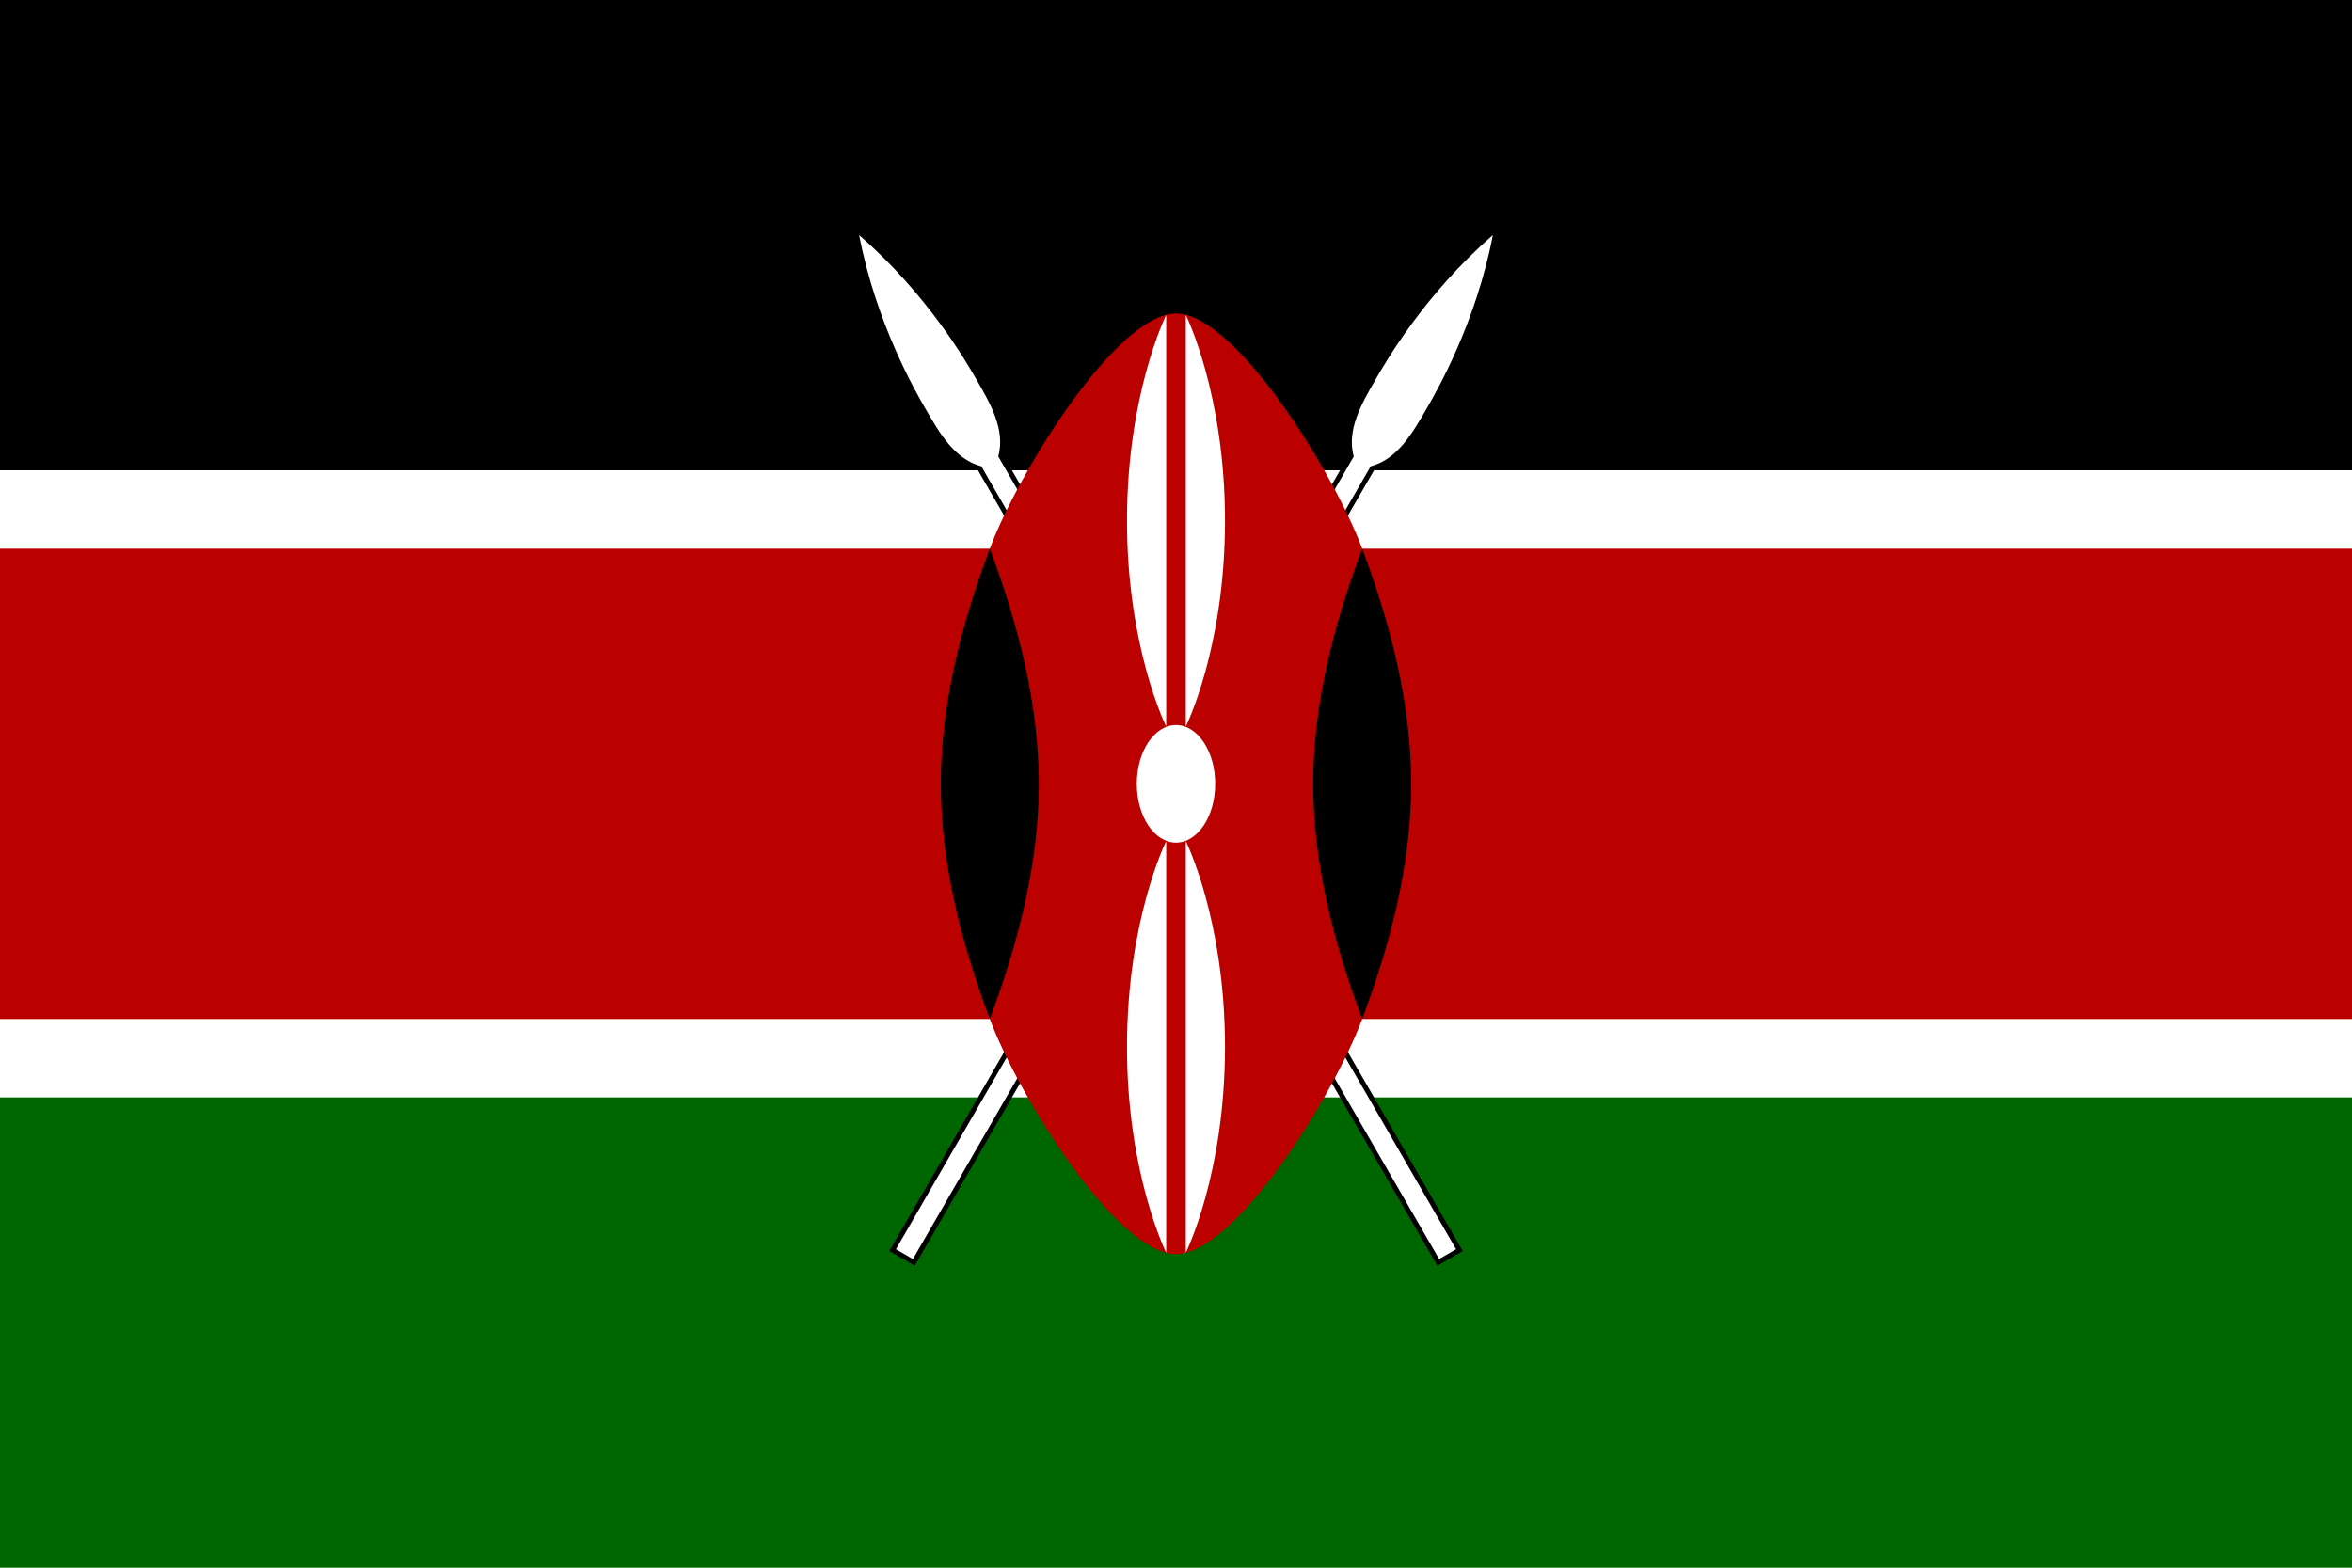
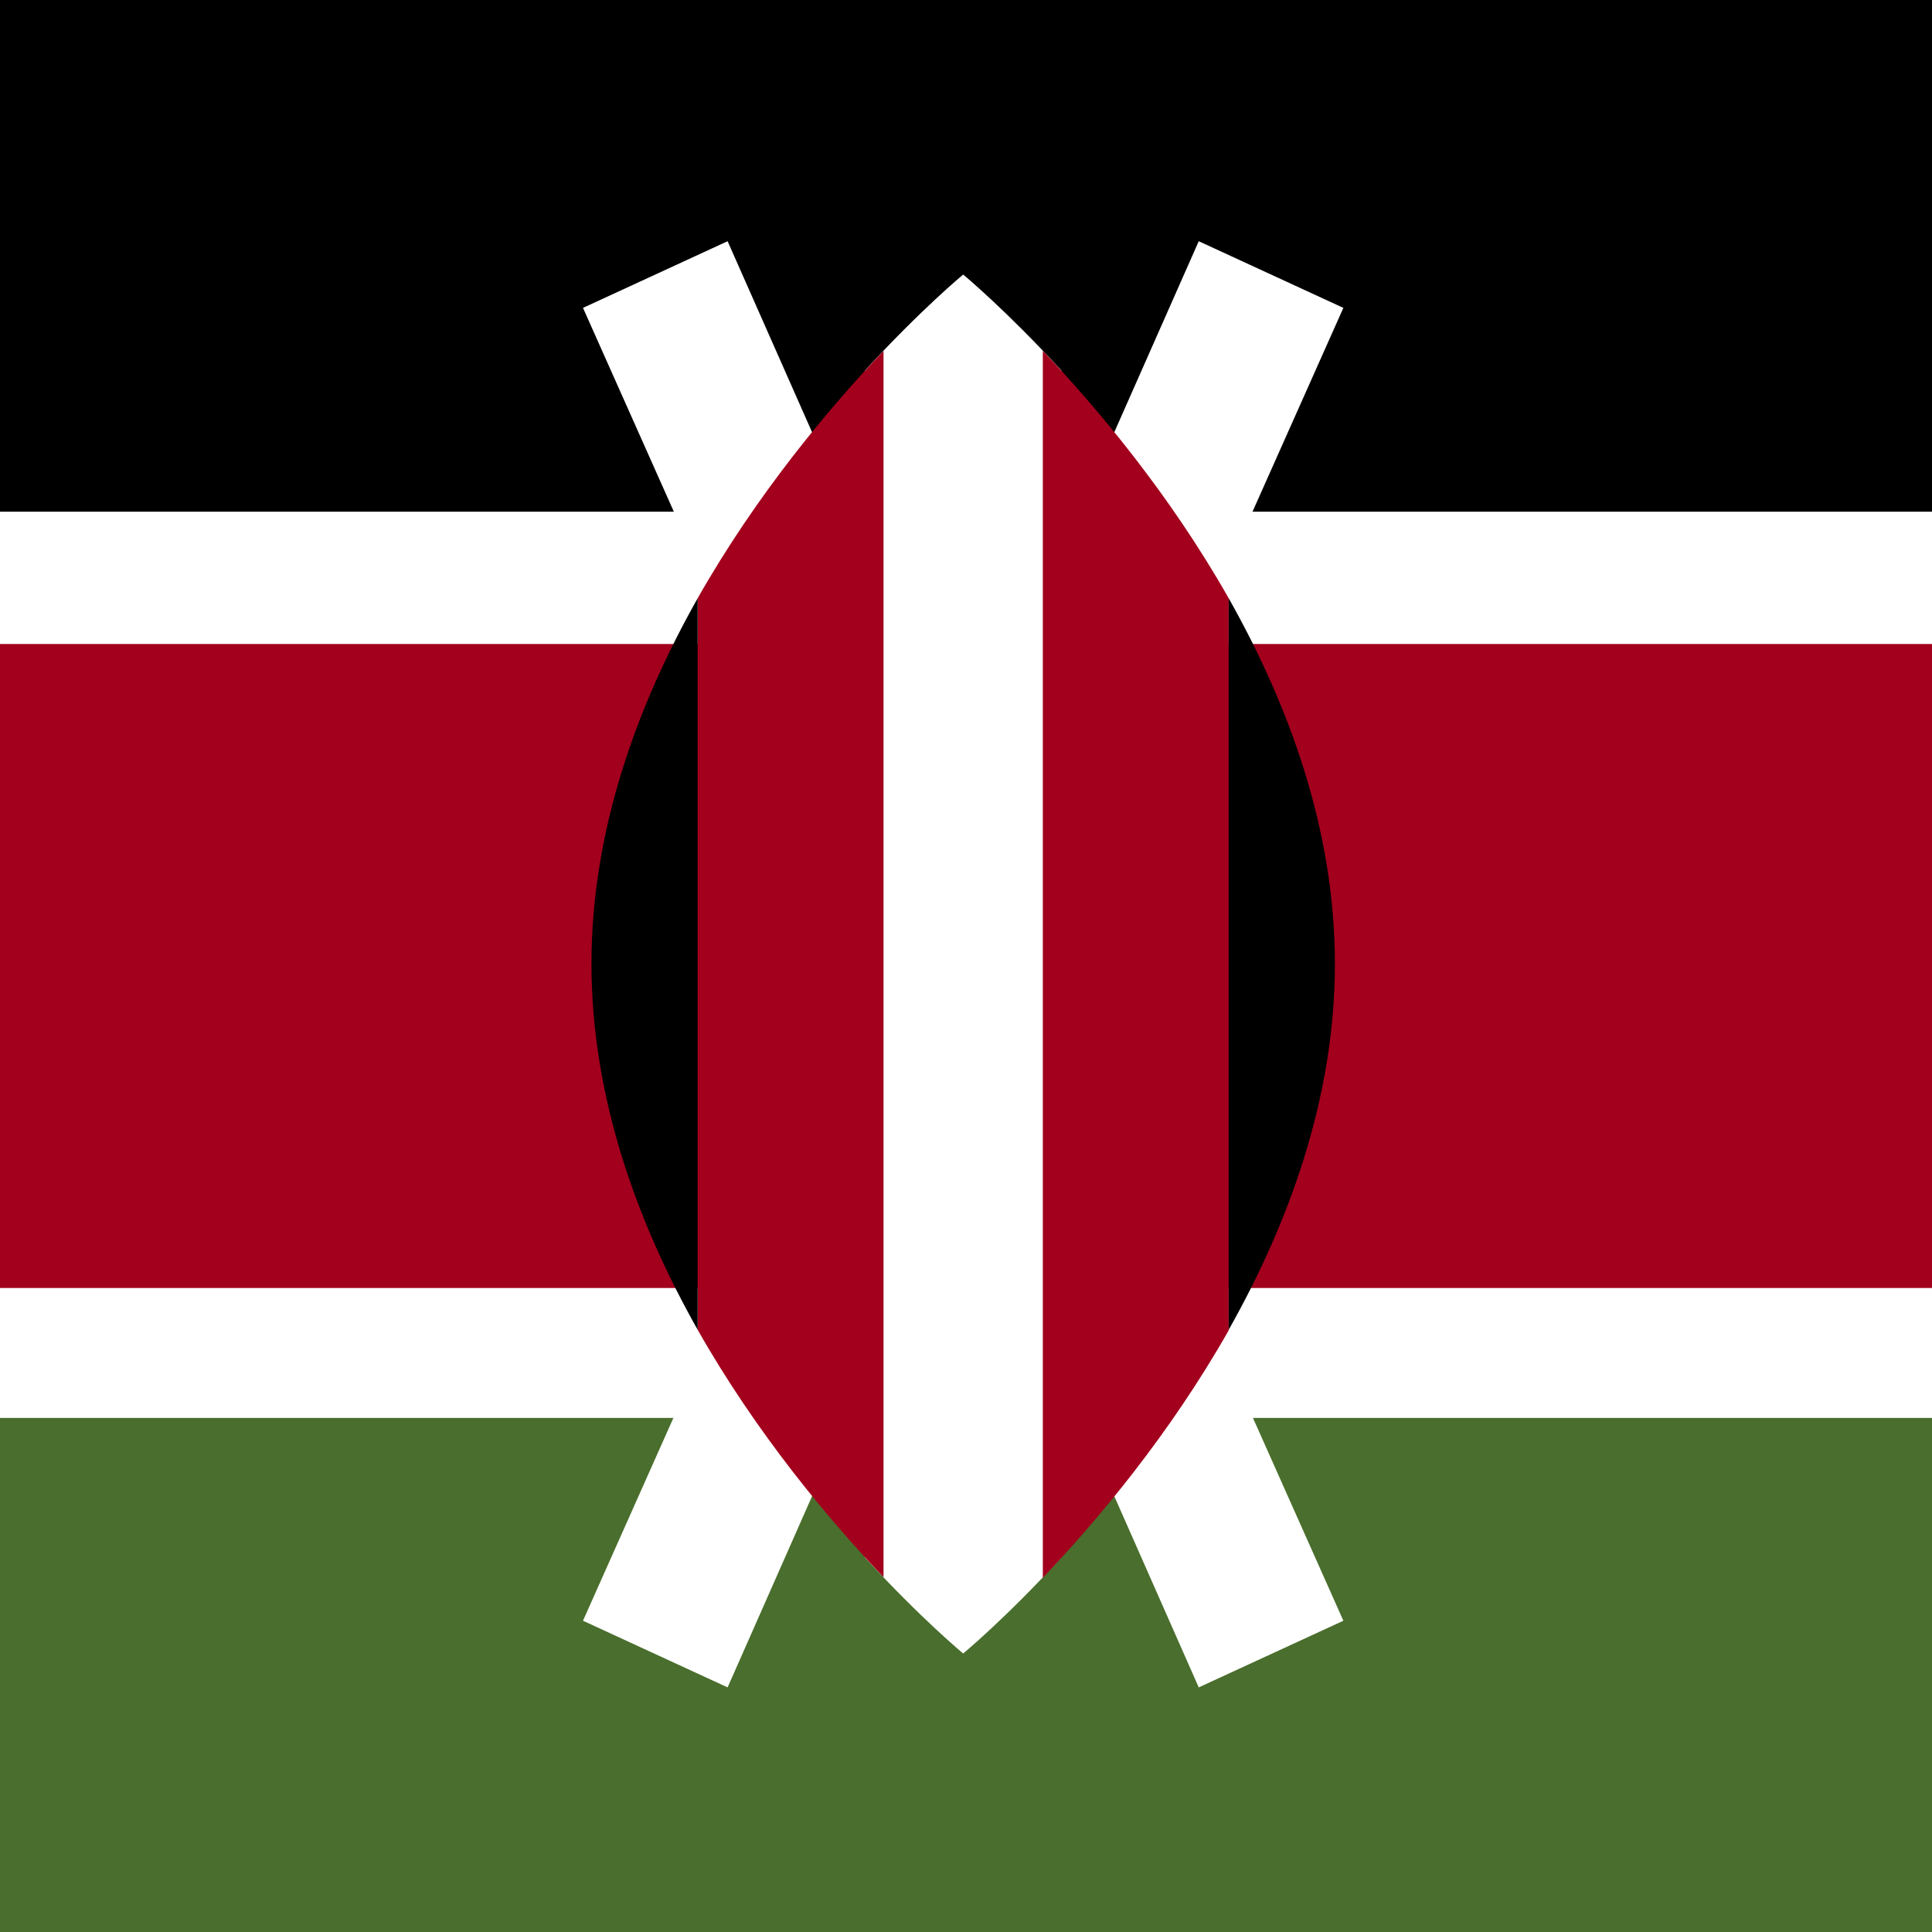
- <svg xmlns="http://www.w3.org/2000/svg" xmlns:xlink="http://www.w3.org/1999/xlink" viewBox="-120 -80 240 160">
-   <defs>
-     <path id="spearshape" d="M -1,55.426 h 2 V -38 C 3,-40 3,-43 3,-46 C 3,-48 3,-56 0,-64.663 C -3,-56 -3,-48 -3,-46 C -3,-43 -3,-40 -1,-38 z" stroke-miterlimit="10" transform="rotate(30)" />
-   </defs>
-   <rect x="-120" y="-80" width="240" height="160" fill="#fff" />
-   <rect x="-120" y="-80" width="240" height="48" />
-   <rect x="-120" y="32" width="240" height="48" fill="#060" />
-   <g id="spear">
-     <use xlink:href="#spearshape" stroke="#000" />
-     <use xlink:href="#spearshape" fill="#fff" />
+ <svg xmlns="http://www.w3.org/2000/svg" viewBox="85.5 0 342 342">
+   <rect y="0" fill="#FFFFFF" width="513" height="342" />
+   <rect y="0" fill="#000" width="512" height="90.579" />
+   <rect y="251" fill="#496E2D" width="513" height="91" />
+   <rect y="114" fill="#A2001D" width="513" height="114" />
+   <g fill="#FFFFFF">
+     <polygon points="323.3,54.5 297.7,42.7 256,137 214.3,42.7 188.7,54.5 240.5,170.7 188.7,286.9 214.3,298.7 256,204.3   297.7,298.7 323.3,286.9 271.5,170.7  " />
+     <path d="M273.4,65.6c-9.9-10.8-17.4-17-17.4-17s-7.5,6.2-17.4,17v210.1c9.9,10.8,17.4,17,17.4,17s7.5-6.2,17.4-17V65.6   z" />
  </g>
-   <use xlink:href="#spear" transform="scale(-1,1)" />
-   <path fill="#b00" d="M -120,-24 V 24 H -19 c 3,8 13,24 19,24 s 16,-16 19,-24 H 120 V -24 H 19 c -3,-8 -13,-24 -19,-24 s -16,16 -19,24 z" />
-   <path id="deco_r" d="M 19,24 c 3,-8 5,-16 5,-24 s -2,-16 -5,-24 c -3,8 -5,16 -5,24 s 2,16 5,24" />
-   <use xlink:href="#deco_r" transform="scale(-1,1)" />
-   <g fill="#fff">
-     <ellipse rx="4" ry="6" />
-     <path id="deco_br" d="M 1,5.85 c 0,0 4,8 4,21 s -4,21 -4,21 z" />
-     <use xlink:href="#deco_br" transform="scale(-1)" />
-     <use xlink:href="#deco_br" transform="scale(-1,1)" />
-     <use xlink:href="#deco_br" transform="scale(1,-1)" />
+   <g fill="#A2001D">
+     <path d="M209,105.9v129.5c10.5,18.5,23.3,33.7,32.9,43.8V62.1C232.3,72.2,219.5,87.4,209,105.9z" />
+     <path d="M303,105.9c-10.5-18.5-23.3-33.7-32.9-43.8v217.2c9.6-10.1,22.4-25.3,32.9-43.8V105.9z" />
  </g>
+   <path fill="#000" d="M303,105.9v129.5c10.6-18.8,18.8-41,18.8-64.8S313.6,124.7,303,105.9z" />
+   <path fill="#000" d="M209,105.9v129.5c-10.6-18.8-18.8-41-18.8-64.8S198.4,124.7,209,105.9z" />
</svg>
